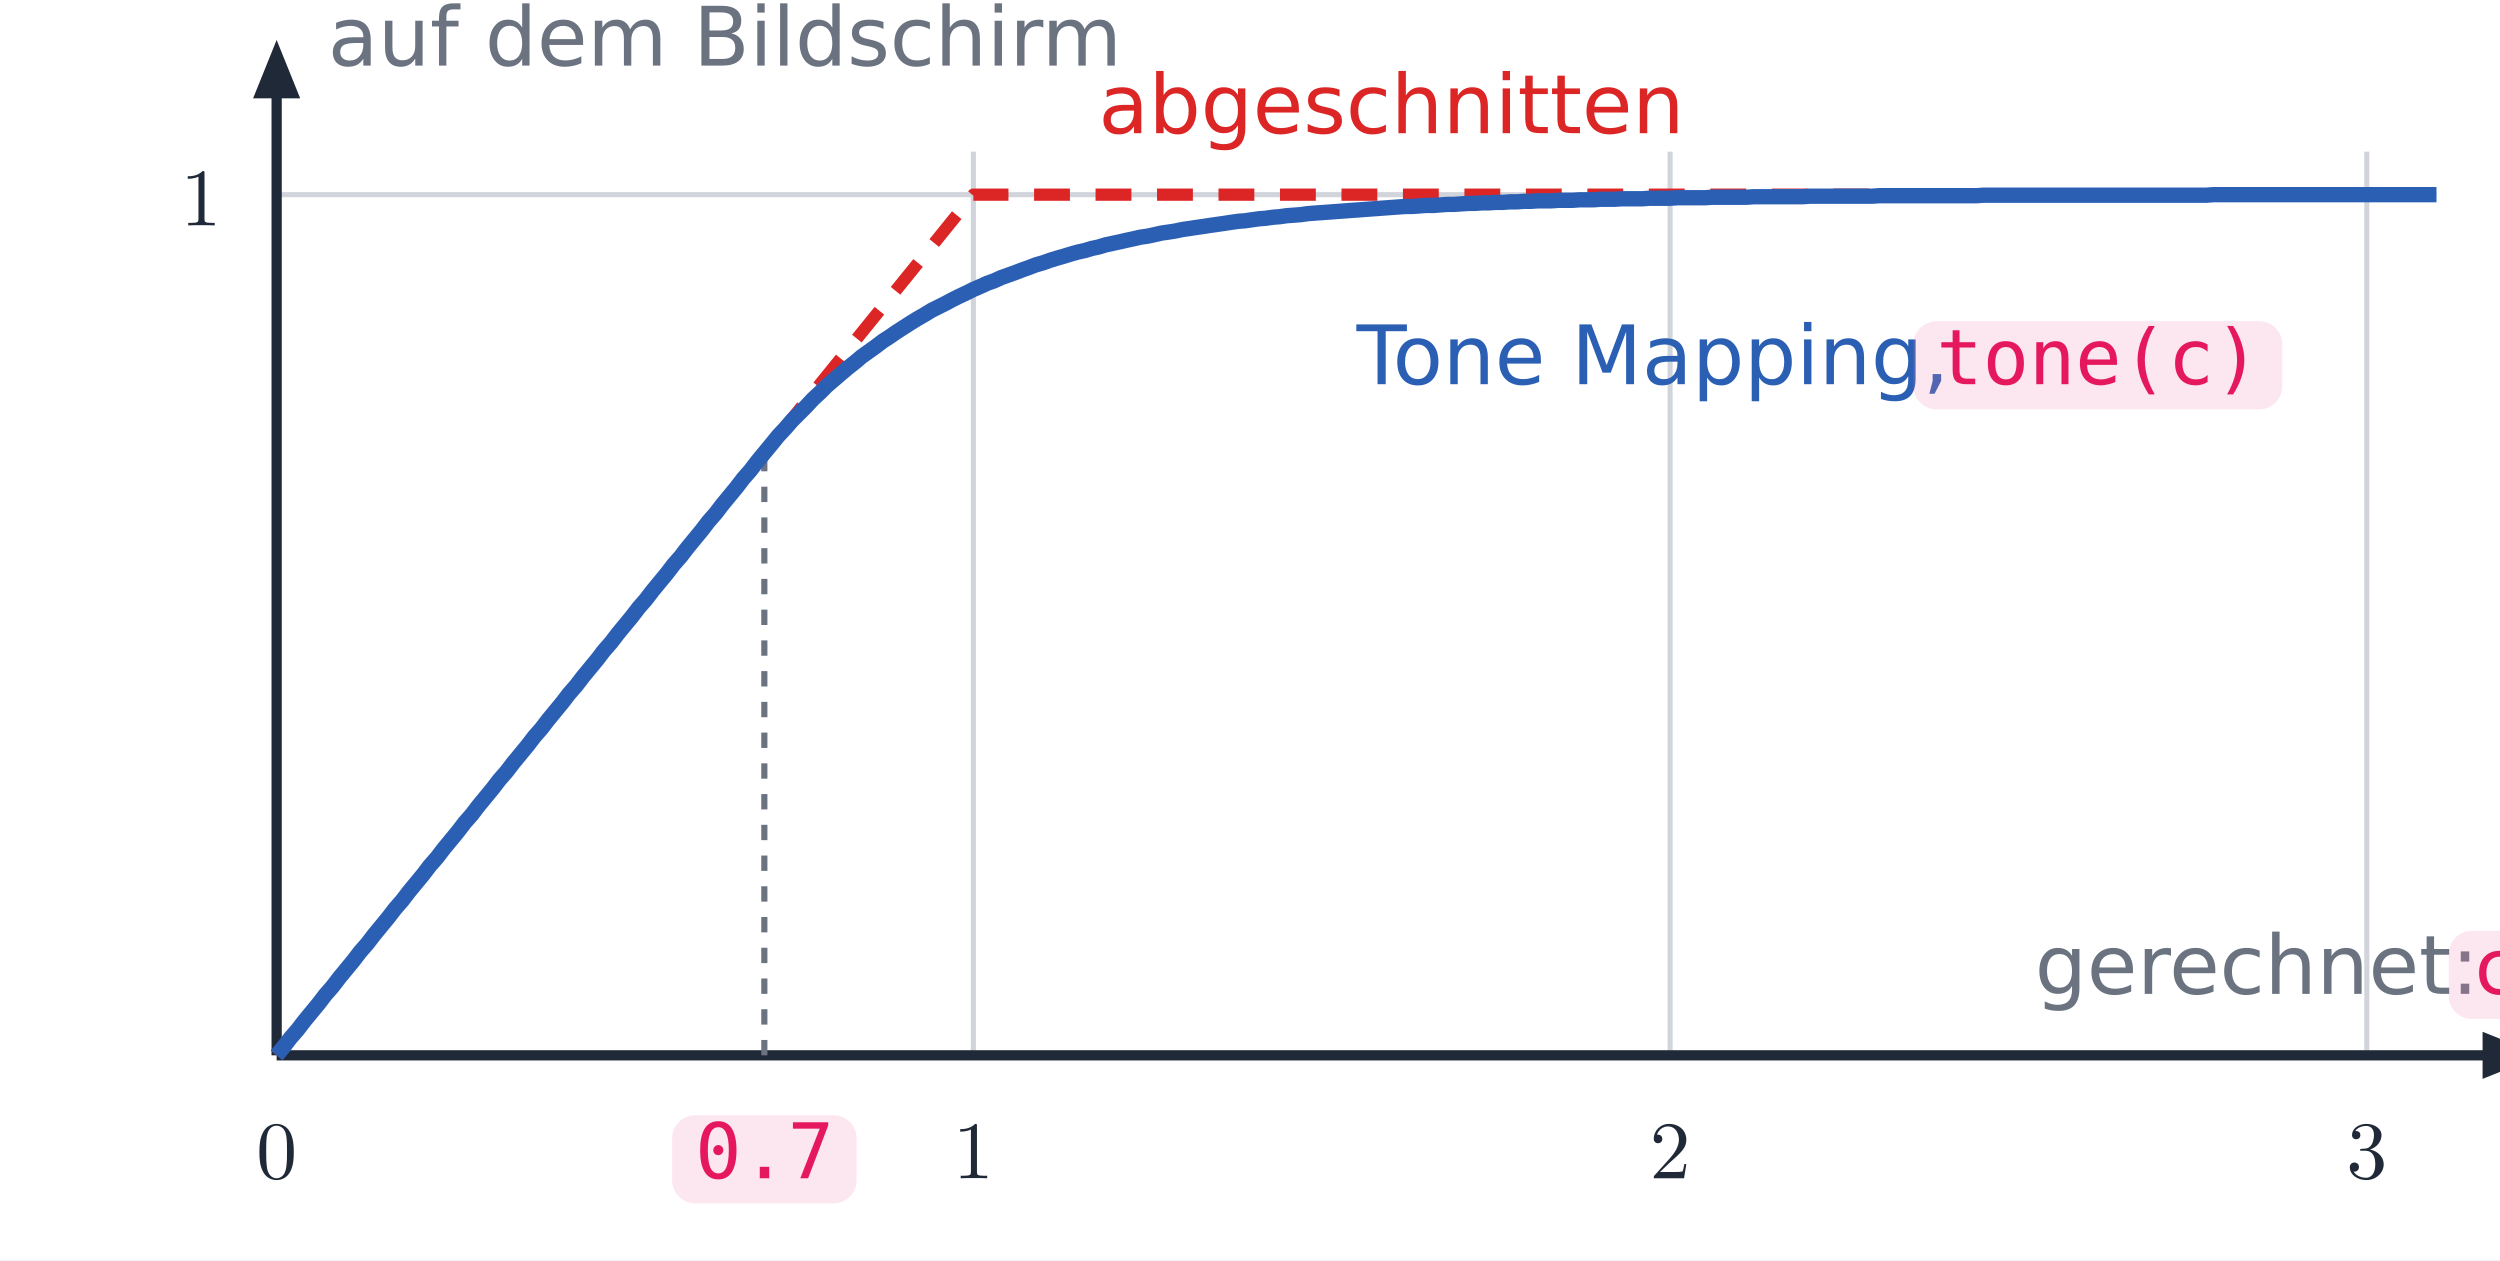
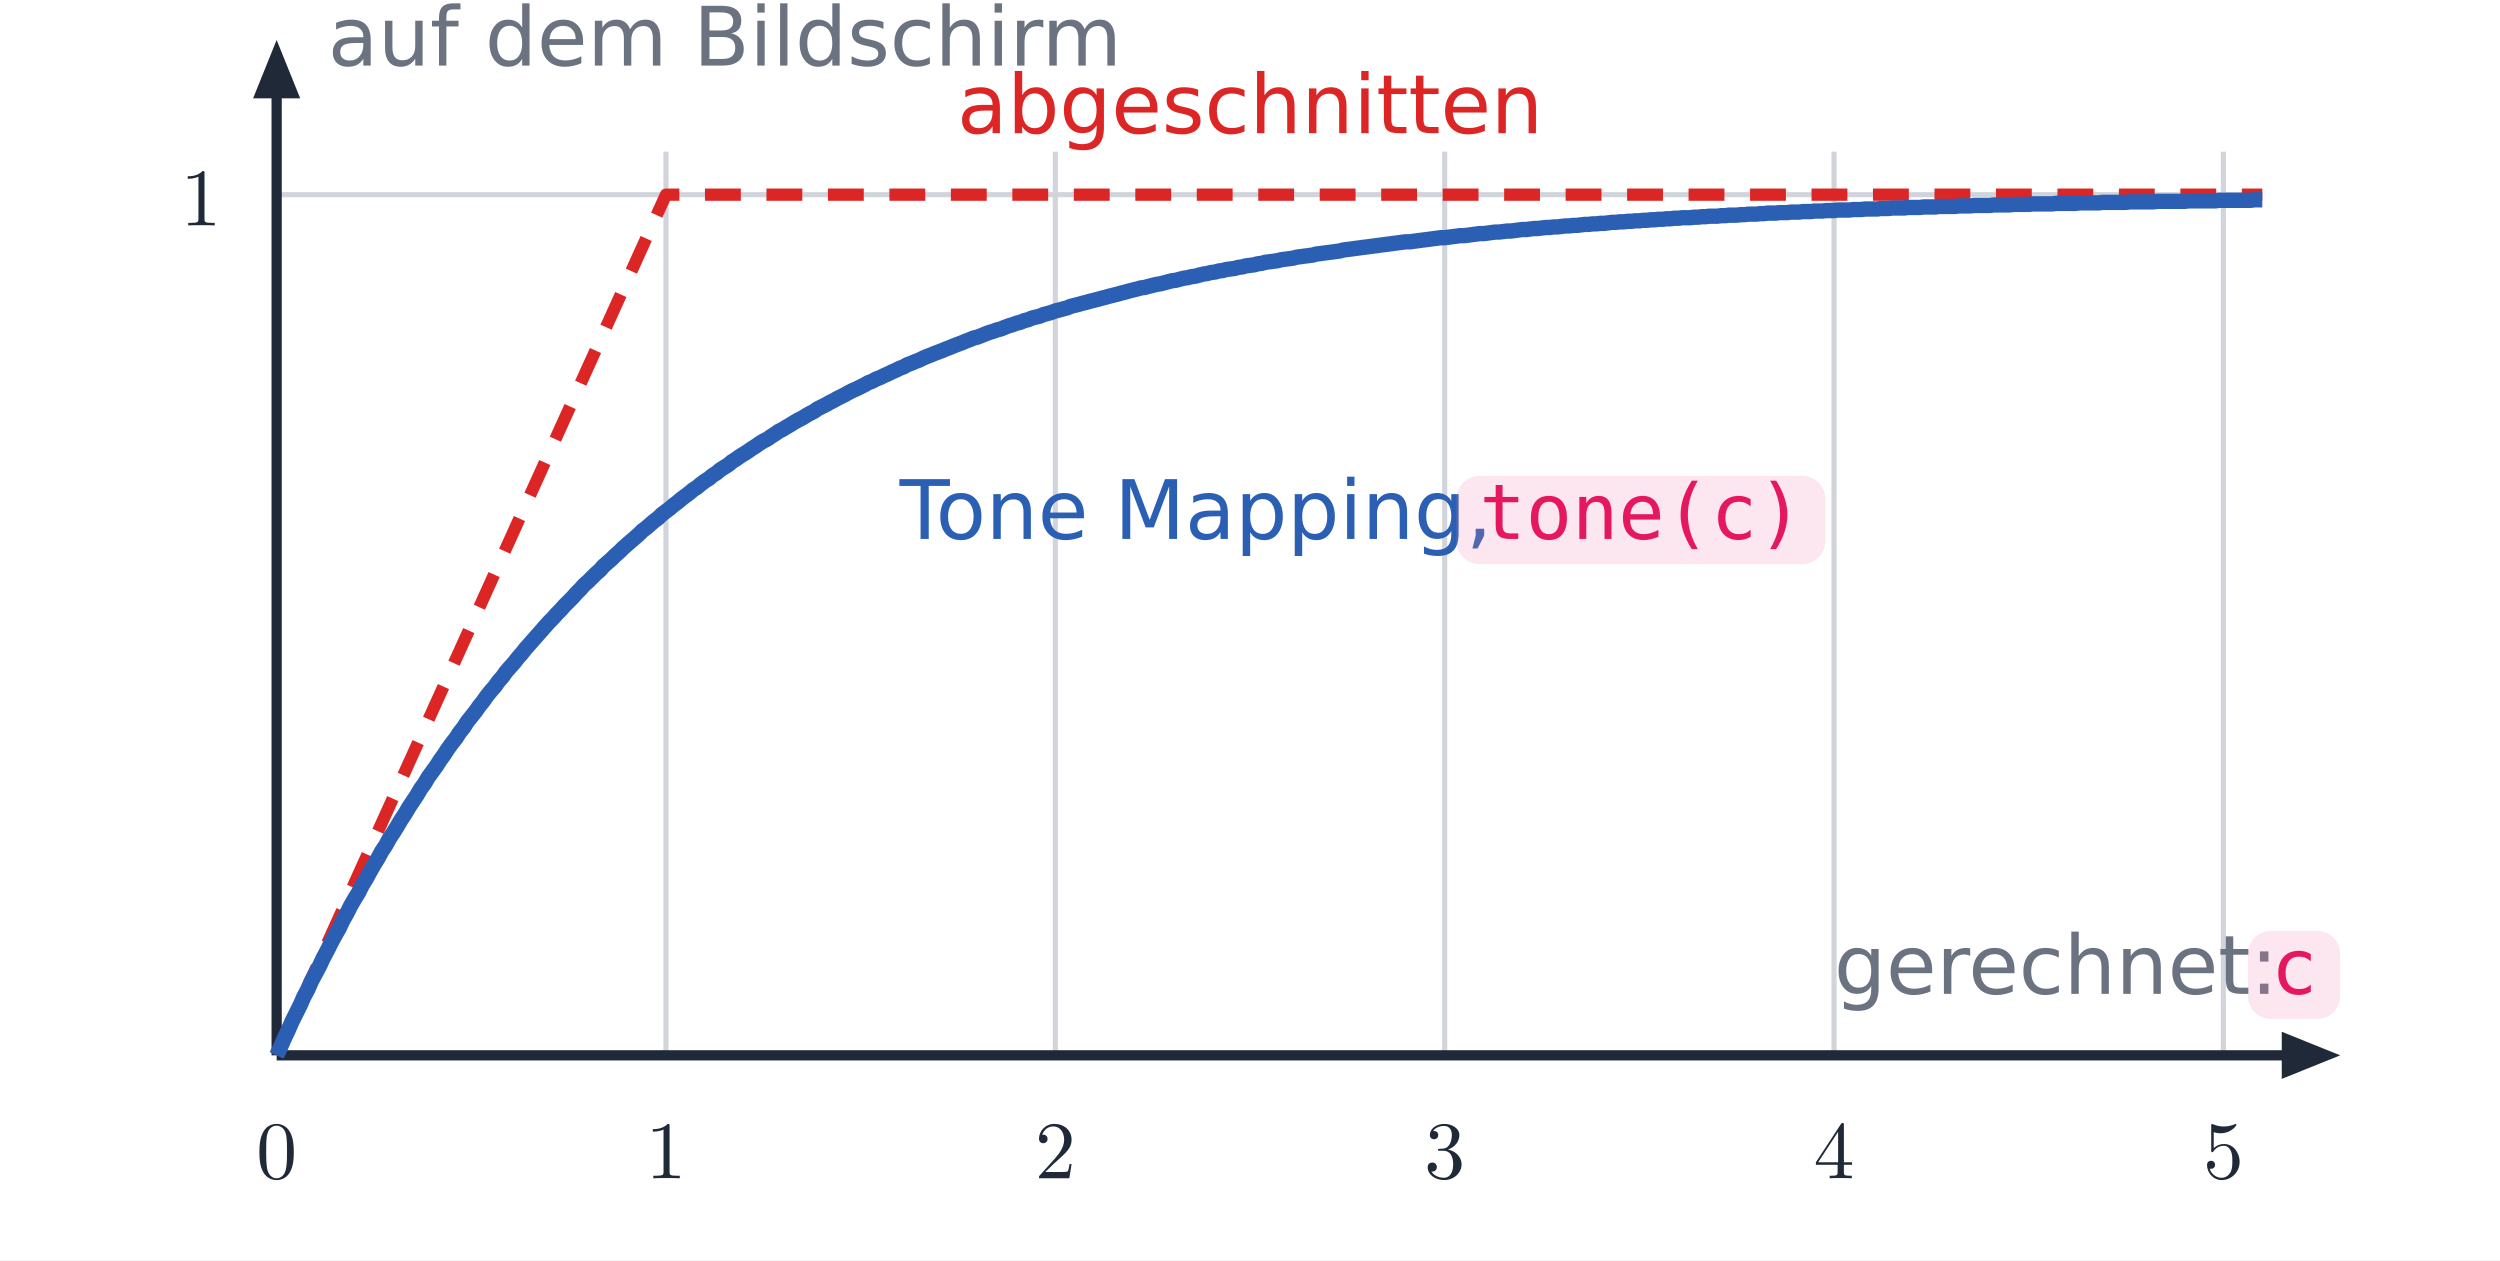
<svg xmlns="http://www.w3.org/2000/svg" xmlns:xlink="http://www.w3.org/1999/xlink" viewBox="0 0 488 246" width="488" height="246" font-family="IBM Plex Sans, DejaVu Sans, sans-serif">
  <rect width="488" height="246" fill="#ffffff" />
-   <line x1="190.0" y1="206.0" x2="190.0" y2="29.6" stroke="#d1d5db" stroke-width="1" />
-   <line x1="326.0" y1="206.0" x2="326.0" y2="29.6" stroke="#d1d5db" stroke-width="1" />
-   <line x1="462.0" y1="206.0" x2="462.0" y2="29.6" stroke="#d1d5db" stroke-width="1" />
-   <line x1="54.0" y1="38.0" x2="475.6" y2="38.0" stroke="#d1d5db" stroke-width="1" />
-   <line x1="54.0" y1="206.0" x2="488.0" y2="206.0" stroke="#1f2937" stroke-width="2" />
-   <polygon points="496.0,206.0 484.6,201.4 484.6,210.6" fill="#1f2937" />
+   <line x1="130.0" y1="206.0" x2="130.0" y2="29.6" stroke="#d1d5db" stroke-width="1" />
+   <line x1="206.0" y1="206.0" x2="206.0" y2="29.6" stroke="#d1d5db" stroke-width="1" />
+   <line x1="282.0" y1="206.0" x2="282.0" y2="29.6" stroke="#d1d5db" stroke-width="1" />
+   <line x1="358.0" y1="206.0" x2="358.0" y2="29.6" stroke="#d1d5db" stroke-width="1" />
+   <line x1="434.0" y1="206.0" x2="434.0" y2="29.6" stroke="#d1d5db" stroke-width="1" />
+   <line x1="54.0" y1="38.0" x2="441.6" y2="38.0" stroke="#d1d5db" stroke-width="1" />
+   <line x1="54.0" y1="206.0" x2="448.8" y2="206.0" stroke="#1f2937" stroke-width="2" />
+   <polygon points="456.8,206.0 445.4,201.4 445.4,210.6" fill="#1f2937" />
  <line x1="54.0" y1="206.0" x2="54.0" y2="15.7" stroke="#1f2937" stroke-width="2" />
  <polygon points="54.0,7.8 49.4,19.2 58.6,19.2" fill="#1f2937" />
  <g transform="translate(54.00 230.00) scale(1.6) translate(-2.4907 0)" fill="#1f2937" stroke="none">
    <defs>
-       <path id="m13-g0-48" d="M4.583-3.188C4.583-3.985 4.533-4.782 4.184-5.519C3.726-6.476 2.909-6.635 2.491-6.635C1.893-6.635 1.166-6.376 .757-5.45C.438-4.762 .389-3.985 .389-3.188C.389-2.441 .428-1.544 .837-.787C1.265 .02 1.993 .219 2.481 .219C3.019 .219 3.776 .01 4.214-.936C4.533-1.624 4.583-2.401 4.583-3.188ZM2.481 0C2.092 0 1.504-.249 1.325-1.205C1.215-1.803 1.215-2.72 1.215-3.308C1.215-3.945 1.215-4.603 1.295-5.141C1.484-6.326 2.232-6.416 2.481-6.416C2.809-6.416 3.467-6.237 3.656-5.25C3.756-4.692 3.756-3.935 3.756-3.308C3.756-2.56 3.756-1.883 3.646-1.245C3.497-.299 2.929 0 2.481 0Z" />
+       <path id="m1-g0-48" d="M4.583-3.188C4.583-3.985 4.533-4.782 4.184-5.519C3.726-6.476 2.909-6.635 2.491-6.635C1.893-6.635 1.166-6.376 .757-5.45C.438-4.762 .389-3.985 .389-3.188C.389-2.441 .428-1.544 .837-.787C1.265 .02 1.993 .219 2.481 .219C3.019 .219 3.776 .01 4.214-.936C4.533-1.624 4.583-2.401 4.583-3.188ZM2.481 0C2.092 0 1.504-.249 1.325-1.205C1.215-1.803 1.215-2.72 1.215-3.308C1.215-3.945 1.215-4.603 1.295-5.141C1.484-6.326 2.232-6.416 2.481-6.416C2.809-6.416 3.467-6.237 3.656-5.25C3.756-4.692 3.756-3.935 3.756-3.308C3.756-2.56 3.756-1.883 3.646-1.245C3.497-.299 2.929 0 2.481 0Z" />
    </defs>
-     <g id="m13-page1">
-       <use x="0" y="0" xlink:href="#m13-g0-48" />
+     <g id="m1-page1">
+       <use x="0" y="0" xlink:href="#m1-g0-48" />
    </g>
  </g>
-   <g transform="translate(190.00 230.00) scale(1.6) translate(-2.4907 0)" fill="#1f2937" stroke="none">
+   <g transform="translate(130.00 230.00) scale(1.6) translate(-2.4907 0)" fill="#1f2937" stroke="none">
    <defs>
-       <path id="m14-g0-49" d="M2.929-6.376C2.929-6.615 2.929-6.635 2.7-6.635C2.082-5.998 1.205-5.998 .887-5.998V-5.689C1.086-5.689 1.674-5.689 2.192-5.948V-.787C2.192-.428 2.162-.309 1.265-.309H.946V0C1.295-.03 2.162-.03 2.56-.03S3.826-.03 4.174 0V-.309H3.856C2.959-.309 2.929-.418 2.929-.787V-6.376Z" />
+       <path id="m2-g0-49" d="M2.929-6.376C2.929-6.615 2.929-6.635 2.7-6.635C2.082-5.998 1.205-5.998 .887-5.998V-5.689C1.086-5.689 1.674-5.689 2.192-5.948V-.787C2.192-.428 2.162-.309 1.265-.309H.946V0C1.295-.03 2.162-.03 2.56-.03S3.826-.03 4.174 0V-.309H3.856C2.959-.309 2.929-.418 2.929-.787V-6.376Z" />
    </defs>
-     <g id="m14-page1">
-       <use x="0" y="0" xlink:href="#m14-g0-49" />
+     <g id="m2-page1">
+       <use x="0" y="0" xlink:href="#m2-g0-49" />
    </g>
  </g>
-   <g transform="translate(326.00 230.00) scale(1.6) translate(-2.4907 0)" fill="#1f2937" stroke="none">
+   <g transform="translate(206.00 230.00) scale(1.6) translate(-2.4907 0)" fill="#1f2937" stroke="none">
    <defs>
-       <path id="m15-g0-50" d="M1.265-.767L2.321-1.793C3.875-3.168 4.473-3.706 4.473-4.702C4.473-5.838 3.577-6.635 2.361-6.635C1.235-6.635 .498-5.719 .498-4.832C.498-4.274 .996-4.274 1.026-4.274C1.196-4.274 1.544-4.394 1.544-4.802C1.544-5.061 1.365-5.32 1.016-5.32C.936-5.32 .917-5.32 .887-5.31C1.116-5.958 1.654-6.326 2.232-6.326C3.138-6.326 3.567-5.519 3.567-4.702C3.567-3.905 3.068-3.118 2.521-2.501L.608-.369C.498-.259 .498-.239 .498 0H4.194L4.473-1.733H4.224C4.174-1.435 4.105-.996 4.005-.847C3.935-.767 3.278-.767 3.059-.767H1.265Z" />
+       <path id="m3-g0-50" d="M1.265-.767L2.321-1.793C3.875-3.168 4.473-3.706 4.473-4.702C4.473-5.838 3.577-6.635 2.361-6.635C1.235-6.635 .498-5.719 .498-4.832C.498-4.274 .996-4.274 1.026-4.274C1.196-4.274 1.544-4.394 1.544-4.802C1.544-5.061 1.365-5.32 1.016-5.32C.936-5.32 .917-5.32 .887-5.31C1.116-5.958 1.654-6.326 2.232-6.326C3.138-6.326 3.567-5.519 3.567-4.702C3.567-3.905 3.068-3.118 2.521-2.501L.608-.369C.498-.259 .498-.239 .498 0H4.194L4.473-1.733H4.224C4.174-1.435 4.105-.996 4.005-.847C3.935-.767 3.278-.767 3.059-.767H1.265Z" />
    </defs>
-     <g id="m15-page1">
-       <use x="0" y="0" xlink:href="#m15-g0-50" />
+     <g id="m3-page1">
+       <use x="0" y="0" xlink:href="#m3-g0-50" />
    </g>
  </g>
-   <g transform="translate(462.00 230.00) scale(1.6) translate(-2.4907 0)" fill="#1f2937" stroke="none">
+   <g transform="translate(282.00 230.00) scale(1.6) translate(-2.4907 0)" fill="#1f2937" stroke="none">
    <defs>
-       <path id="m16-g0-51" d="M2.889-3.507C3.706-3.776 4.284-4.473 4.284-5.26C4.284-6.077 3.407-6.635 2.451-6.635C1.445-6.635 .687-6.037 .687-5.28C.687-4.951 .907-4.762 1.196-4.762C1.504-4.762 1.704-4.981 1.704-5.27C1.704-5.768 1.235-5.768 1.086-5.768C1.395-6.257 2.052-6.386 2.411-6.386C2.819-6.386 3.367-6.167 3.367-5.27C3.367-5.151 3.347-4.573 3.088-4.134C2.79-3.656 2.451-3.626 2.202-3.616C2.122-3.606 1.883-3.587 1.813-3.587C1.733-3.577 1.664-3.567 1.664-3.467C1.664-3.357 1.733-3.357 1.903-3.357H2.341C3.158-3.357 3.527-2.68 3.527-1.704C3.527-.349 2.839-.06 2.401-.06C1.973-.06 1.225-.229 .877-.817C1.225-.767 1.534-.986 1.534-1.365C1.534-1.724 1.265-1.923 .976-1.923C.737-1.923 .418-1.783 .418-1.345C.418-.438 1.345 .219 2.431 .219C3.646 .219 4.553-.687 4.553-1.704C4.553-2.521 3.925-3.298 2.889-3.507Z" />
+       <path id="m4-g0-51" d="M2.889-3.507C3.706-3.776 4.284-4.473 4.284-5.26C4.284-6.077 3.407-6.635 2.451-6.635C1.445-6.635 .687-6.037 .687-5.28C.687-4.951 .907-4.762 1.196-4.762C1.504-4.762 1.704-4.981 1.704-5.27C1.704-5.768 1.235-5.768 1.086-5.768C1.395-6.257 2.052-6.386 2.411-6.386C2.819-6.386 3.367-6.167 3.367-5.27C3.367-5.151 3.347-4.573 3.088-4.134C2.79-3.656 2.451-3.626 2.202-3.616C2.122-3.606 1.883-3.587 1.813-3.587C1.733-3.577 1.664-3.567 1.664-3.467C1.664-3.357 1.733-3.357 1.903-3.357H2.341C3.158-3.357 3.527-2.68 3.527-1.704C3.527-.349 2.839-.06 2.401-.06C1.973-.06 1.225-.229 .877-.817C1.225-.767 1.534-.986 1.534-1.365C1.534-1.724 1.265-1.923 .976-1.923C.737-1.923 .418-1.783 .418-1.345C.418-.438 1.345 .219 2.431 .219C3.646 .219 4.553-.687 4.553-1.704C4.553-2.521 3.925-3.298 2.889-3.507Z" />
    </defs>
-     <g id="m16-page1">
-       <use x="0" y="0" xlink:href="#m16-g0-51" />
+     <g id="m4-page1">
+       <use x="0" y="0" xlink:href="#m4-g0-51" />
+     </g>
+   </g>
+   <g transform="translate(358.00 230.00) scale(1.6) translate(-2.4907 0)" fill="#1f2937" stroke="none">
+     <defs>
+       <path id="m5-g0-52" d="M2.929-1.644V-.777C2.929-.418 2.909-.309 2.172-.309H1.963V0C2.371-.03 2.889-.03 3.308-.03S4.254-.03 4.663 0V-.309H4.453C3.716-.309 3.696-.418 3.696-.777V-1.644H4.692V-1.953H3.696V-6.486C3.696-6.685 3.696-6.745 3.537-6.745C3.447-6.745 3.417-6.745 3.337-6.625L.279-1.953V-1.644H2.929ZM2.989-1.953H.558L2.989-5.669V-1.953Z" />
+     </defs>
+     <g id="m5-page1">
+       <use x="0" y="0" xlink:href="#m5-g0-52" />
+     </g>
+   </g>
+   <g transform="translate(434.00 230.00) scale(1.6) translate(-2.4907 0)" fill="#1f2937" stroke="none">
+     <defs>
+       <path id="m6-g0-53" d="M4.473-2.002C4.473-3.188 3.656-4.184 2.58-4.184C2.102-4.184 1.674-4.025 1.315-3.676V-5.619C1.514-5.559 1.843-5.489 2.162-5.489C3.387-5.489 4.085-6.396 4.085-6.526C4.085-6.585 4.055-6.635 3.985-6.635C3.975-6.635 3.955-6.635 3.905-6.605C3.706-6.516 3.218-6.316 2.55-6.316C2.152-6.316 1.694-6.386 1.225-6.595C1.146-6.625 1.126-6.625 1.106-6.625C1.006-6.625 1.006-6.545 1.006-6.386V-3.437C1.006-3.258 1.006-3.178 1.146-3.178C1.215-3.178 1.235-3.208 1.275-3.268C1.385-3.427 1.753-3.965 2.56-3.965C3.078-3.965 3.328-3.507 3.407-3.328C3.567-2.959 3.587-2.57 3.587-2.072C3.587-1.724 3.587-1.126 3.347-.707C3.108-.319 2.74-.06 2.281-.06C1.554-.06 .986-.588 .817-1.176C.847-1.166 .877-1.156 .986-1.156C1.315-1.156 1.484-1.405 1.484-1.644S1.315-2.132 .986-2.132C.847-2.132 .498-2.062 .498-1.604C.498-.747 1.186 .219 2.301 .219C3.457 .219 4.473-.737 4.473-2.002Z" />
+     </defs>
+     <g id="m6-page1">
+       <use x="0" y="0" xlink:href="#m6-g0-53" />
    </g>
  </g>
  <g transform="translate(44.00 44.00) scale(1.6) translate(-5.4813 0)" fill="#1f2937" stroke="none">
    <defs>
-       <path id="m17-g0-49" d="M2.929-6.376C2.929-6.615 2.929-6.635 2.7-6.635C2.082-5.998 1.205-5.998 .887-5.998V-5.689C1.086-5.689 1.674-5.689 2.192-5.948V-.787C2.192-.428 2.162-.309 1.265-.309H.946V0C1.295-.03 2.162-.03 2.56-.03S3.826-.03 4.174 0V-.309H3.856C2.959-.309 2.929-.418 2.929-.787V-6.376Z" />
+       <path id="m7-g0-49" d="M2.929-6.376C2.929-6.615 2.929-6.635 2.7-6.635C2.082-5.998 1.205-5.998 .887-5.998V-5.689C1.086-5.689 1.674-5.689 2.192-5.948V-.787C2.192-.428 2.162-.309 1.265-.309H.946V0C1.295-.03 2.162-.03 2.56-.03S3.826-.03 4.174 0V-.309H3.856C2.959-.309 2.929-.418 2.929-.787V-6.376Z" />
    </defs>
-     <g id="m17-page1">
-       <use x="0" y="0" xlink:href="#m17-g0-49" />
+     <g id="m7-page1">
+       <use x="0" y="0" xlink:href="#m7-g0-49" />
    </g>
  </g>
-   <text x="397.2" y="194.0" font-size="16" fill="#6b7280" text-anchor="start" xml:space="preserve">gerechnet: </text>
-   <rect x="478.0" y="181.7" width="18.0" height="17.2" rx="4.5" fill="#f384af" fill-opacity="0.2" />
-   <text x="482.5" y="194.0" font-size="15" fill="#e5185d" font-family="'0xProto Nerd Font Mono', 'DejaVu Sans Mono', monospace">c</text>
+   <text x="358.0" y="194.0" font-size="16" fill="#6b7280" text-anchor="start" xml:space="preserve">gerechnet: </text>
+   <rect x="438.8" y="181.7" width="18.0" height="17.2" rx="4.5" fill="#f384af" fill-opacity="0.2" />
+   <text x="443.3" y="194.0" font-size="15" fill="#e5185d" font-family="'0xProto Nerd Font Mono', 'DejaVu Sans Mono', monospace">c</text>
  <text x="64.0" y="12.8" font-size="16" fill="#6b7280" text-anchor="start" xml:space="preserve">auf dem Bildschirm</text>
-   <line x1="149.2" y1="206.0" x2="149.2" y2="88.4" stroke="#6b7280" stroke-width="1.2" stroke-dasharray="3 3" />
-   <rect x="131.2" y="217.7" width="36.0" height="17.2" rx="4.5" fill="#f384af" fill-opacity="0.2" />
-   <text x="135.7" y="230.0" font-size="15" fill="#e5185d" font-family="'0xProto Nerd Font Mono', 'DejaVu Sans Mono', monospace">0.7</text>
-   <polyline points="54.0,206.0 190.0,38.0 475.6,38.0" fill="none" stroke="#dc2626" stroke-width="2.4" stroke-linejoin="round" stroke-dasharray="7 5" />
-   <text x="271.6" y="26.0" font-size="16" fill="#dc2626" text-anchor="middle" xml:space="preserve">abgeschnitten</text>
-   <polyline points="54.0,206.0 55.4,204.3 56.7,202.6 58.1,201.0 59.4,199.3 60.8,197.6 62.2,195.9 63.5,194.2 64.9,192.6 66.2,190.9 67.6,189.2 69.0,187.5 70.3,185.8 71.7,184.2 73.0,182.5 74.4,180.8 75.8,179.1 77.1,177.4 78.5,175.8 79.8,174.1 81.2,172.4 82.6,170.7 83.9,169.0 85.3,167.4 86.6,165.7 88.0,164.0 89.4,162.3 90.7,160.6 92.1,159.0 93.4,157.3 94.8,155.6 96.2,153.9 97.5,152.2 98.9,150.6 100.2,148.9 101.6,147.2 103.0,145.5 104.3,143.8 105.7,142.2 107.0,140.5 108.4,138.8 109.8,137.1 111.1,135.4 112.5,133.8 113.8,132.1 115.2,130.4 116.6,128.7 117.9,127.0 119.3,125.4 120.6,123.7 122.0,122.0 123.4,120.3 124.7,118.6 126.1,117.0 127.4,115.3 128.8,113.6 130.2,111.9 131.5,110.2 132.9,108.6 134.2,106.9 135.6,105.2 137.0,103.5 138.3,101.8 139.7,100.2 141.0,98.5 142.4,96.8 143.8,95.1 145.1,93.4 146.5,91.8 147.8,90.1 149.2,88.4 150.6,86.7 151.9,85.1 153.3,83.6 154.6,82.1 156.0,80.7 157.4,79.3 158.7,77.9 160.1,76.6 161.4,75.3 162.8,74.1 164.2,72.9 165.5,71.8 166.9,70.7 168.2,69.6 169.6,68.6 171.0,67.6 172.3,66.6 173.7,65.7 175.0,64.8 176.4,63.9 177.8,63.0 179.1,62.2 180.5,61.4 181.8,60.6 183.2,59.9 184.6,59.2 185.9,58.5 187.3,57.8 188.6,57.2 190.0,56.5 191.4,55.9 192.7,55.3 194.1,54.8 195.4,54.2 196.8,53.7 198.2,53.2 199.5,52.7 200.9,52.2 202.2,51.7 203.6,51.3 205.0,50.8 206.3,50.4 207.7,50.0 209.0,49.6 210.4,49.2 211.8,48.9 213.1,48.5 214.5,48.2 215.8,47.8 217.2,47.5 218.6,47.2 219.9,46.9 221.3,46.6 222.6,46.3 224.0,46.1 225.4,45.8 226.7,45.5 228.1,45.3 229.4,45.1 230.8,44.8 232.2,44.6 233.5,44.4 234.9,44.2 236.2,44.0 237.6,43.8 239.0,43.6 240.3,43.4 241.7,43.2 243.0,43.1 244.4,42.9 245.8,42.7 247.1,42.6 248.5,42.4 249.8,42.3 251.2,42.1 252.6,42.0 253.9,41.9 255.3,41.7 256.6,41.6 258.0,41.5 259.4,41.4 260.7,41.3 262.1,41.2 263.4,41.1 264.8,41.0 266.2,40.9 267.5,40.8 268.9,40.7 270.2,40.6 271.6,40.5 273.0,40.4 274.3,40.3 275.7,40.3 277.0,40.2 278.4,40.1 279.8,40.1 281.1,40.0 282.5,39.9 283.8,39.9 285.2,39.8 286.6,39.7 287.9,39.7 289.3,39.6 290.6,39.6 292.0,39.5 293.4,39.5 294.7,39.4 296.1,39.4 297.4,39.3 298.8,39.3 300.2,39.2 301.5,39.2 302.9,39.2 304.2,39.1 305.6,39.1 307.0,39.1 308.3,39.0 309.7,39.0 311.0,39.0 312.4,38.9 313.8,38.9 315.1,38.9 316.5,38.8 317.8,38.8 319.2,38.8 320.6,38.8 321.9,38.7 323.3,38.7 324.6,38.7 326.0,38.7 327.4,38.6 328.7,38.6 330.1,38.6 331.4,38.6 332.8,38.6 334.2,38.5 335.5,38.5 336.9,38.5 338.2,38.5 339.6,38.5 341.0,38.5 342.3,38.4 343.7,38.4 345.0,38.4 346.4,38.4 347.8,38.4 349.1,38.4 350.5,38.4 351.8,38.4 353.2,38.3 354.6,38.3 355.9,38.3 357.3,38.3 358.6,38.3 360.0,38.3 361.4,38.3 362.7,38.3 364.1,38.3 365.4,38.3 366.8,38.2 368.2,38.2 369.5,38.2 370.9,38.2 372.2,38.2 373.6,38.2 375.0,38.2 376.3,38.2 377.7,38.2 379.0,38.2 380.4,38.2 381.8,38.2 383.1,38.2 384.5,38.2 385.8,38.2 387.2,38.1 388.6,38.1 389.9,38.1 391.3,38.1 392.6,38.1 394.0,38.1 395.4,38.1 396.7,38.1 398.1,38.1 399.4,38.1 400.8,38.1 402.2,38.1 403.5,38.1 404.9,38.1 406.2,38.1 407.6,38.1 409.0,38.1 410.3,38.1 411.7,38.1 413.0,38.1 414.4,38.1 415.8,38.1 417.1,38.1 418.5,38.1 419.8,38.1 421.2,38.1 422.6,38.1 423.9,38.1 425.3,38.1 426.6,38.1 428.0,38.1 429.4,38.1 430.7,38.1 432.1,38.0 433.4,38.0 434.8,38.0 436.2,38.0 437.5,38.0 438.9,38.0 440.2,38.0 441.6,38.0 443.0,38.0 444.3,38.0 445.7,38.0 447.0,38.0 448.4,38.0 449.8,38.0 451.1,38.0 452.5,38.0 453.8,38.0 455.2,38.0 456.6,38.0 457.9,38.0 459.3,38.0 460.6,38.0 462.0,38.0 463.4,38.0 464.7,38.0 466.1,38.0 467.4,38.0 468.8,38.0 470.2,38.0 471.5,38.0 472.9,38.0 474.2,38.0 475.6,38.0" fill="none" stroke="#2b5fb4" stroke-width="3" stroke-linejoin="round" />
-   <text x="264.8" y="75.0" font-size="16" fill="#2b5fb4" text-anchor="start" xml:space="preserve">Tone Mapping, </text>
-   <rect x="373.5" y="62.7" width="72.0" height="17.2" rx="4.5" fill="#f384af" fill-opacity="0.2" />
-   <text x="378.0" y="75.0" font-size="15" fill="#e5185d" font-family="'0xProto Nerd Font Mono', 'DejaVu Sans Mono', monospace">tone(c)</text>
+   <polyline points="54.0,206.0 130.0,38.0 441.6,38.0" fill="none" stroke="#dc2626" stroke-width="2.4" stroke-linejoin="round" stroke-dasharray="7 5" />
+   <text x="244.0" y="26.0" font-size="16" fill="#dc2626" text-anchor="middle" xml:space="preserve">abgeschnitten</text>
+   <polyline points="54.0,206.0 54.8,204.3 55.5,202.7 56.3,201.0 57.0,199.4 57.8,197.8 58.6,196.2 59.3,194.6 60.1,193.1 60.8,191.5 61.6,190.0 62.4,188.5 63.1,187.0 63.9,185.5 64.6,184.1 65.4,182.6 66.2,181.2 66.9,179.7 67.7,178.3 68.4,176.9 69.2,175.5 70.0,174.2 70.7,172.8 71.5,171.5 72.2,170.2 73.0,168.8 73.8,167.5 74.5,166.2 75.3,165.0 76.0,163.7 76.8,162.5 77.6,161.2 78.3,160.0 79.1,158.8 79.8,157.6 80.6,156.4 81.4,155.2 82.1,154.0 82.9,152.9 83.6,151.7 84.4,150.6 85.2,149.5 85.9,148.4 86.7,147.3 87.4,146.2 88.2,145.1 89.0,144.1 89.7,143.0 90.5,142.0 91.2,140.9 92.0,139.9 92.8,138.9 93.5,137.9 94.3,136.9 95.0,135.9 95.8,134.9 96.6,134.0 97.3,133.0 98.1,132.1 98.8,131.1 99.6,130.2 100.4,129.3 101.1,128.4 101.9,127.5 102.6,126.6 103.4,125.7 104.2,124.8 104.9,124.0 105.7,123.1 106.4,122.3 107.2,121.4 108.0,120.6 108.7,119.8 109.5,119.0 110.2,118.2 111.0,117.4 111.8,116.6 112.5,115.8 113.3,115.0 114.0,114.2 114.8,113.5 115.6,112.7 116.3,112.0 117.1,111.3 117.8,110.5 118.6,109.8 119.4,109.1 120.1,108.4 120.9,107.7 121.6,107.0 122.4,106.3 123.2,105.6 123.9,105.0 124.7,104.3 125.4,103.6 126.2,103.0 127.0,102.3 127.7,101.7 128.5,101.1 129.2,100.4 130.0,99.8 130.8,99.2 131.5,98.6 132.3,98.0 133.0,97.4 133.8,96.8 134.6,96.2 135.3,95.6 136.1,95.1 136.8,94.5 137.6,93.9 138.4,93.4 139.1,92.8 139.9,92.3 140.6,91.7 141.4,91.2 142.2,90.7 142.9,90.1 143.7,89.6 144.4,89.1 145.2,88.6 146.0,88.1 146.7,87.6 147.5,87.1 148.2,86.6 149.0,86.1 149.8,85.7 150.5,85.2 151.3,84.7 152.0,84.2 152.8,83.8 153.6,83.3 154.3,82.9 155.1,82.4 155.8,82.0 156.6,81.6 157.4,81.1 158.1,80.7 158.9,80.3 159.6,79.8 160.4,79.4 161.2,79.0 161.9,78.6 162.7,78.2 163.4,77.8 164.2,77.4 165.0,77.0 165.7,76.6 166.5,76.2 167.2,75.9 168.0,75.5 168.8,75.1 169.5,74.7 170.3,74.4 171.0,74.0 171.8,73.7 172.6,73.3 173.3,73.0 174.1,72.6 174.8,72.3 175.6,71.9 176.4,71.6 177.1,71.2 177.9,70.9 178.6,70.6 179.4,70.3 180.2,69.9 180.9,69.6 181.7,69.3 182.4,69.0 183.2,68.7 184.0,68.4 184.7,68.1 185.5,67.8 186.2,67.5 187.0,67.2 187.8,66.9 188.5,66.6 189.3,66.3 190.0,66.0 190.8,65.8 191.6,65.5 192.3,65.2 193.1,64.9 193.8,64.7 194.6,64.4 195.4,64.2 196.1,63.9 196.9,63.6 197.6,63.4 198.4,63.1 199.2,62.9 199.9,62.6 200.7,62.4 201.4,62.1 202.2,61.9 203.0,61.7 203.7,61.4 204.5,61.2 205.2,61.0 206.0,60.7 206.8,60.5 207.5,60.3 208.3,60.1 209.0,59.8 209.8,59.6 210.6,59.4 211.3,59.2 212.1,59.0 212.8,58.8 213.6,58.6 214.4,58.4 215.1,58.2 215.9,58.0 216.6,57.8 217.4,57.6 218.2,57.4 218.9,57.2 219.7,57.0 220.4,56.8 221.2,56.6 222.0,56.4 222.7,56.2 223.5,56.1 224.2,55.9 225.0,55.7 225.8,55.5 226.5,55.4 227.3,55.2 228.0,55.0 228.8,54.8 229.6,54.7 230.3,54.5 231.1,54.3 231.8,54.2 232.6,54.0 233.4,53.9 234.1,53.7 234.9,53.5 235.6,53.4 236.4,53.2 237.2,53.1 237.9,52.9 238.7,52.8 239.4,52.6 240.2,52.5 241.0,52.4 241.7,52.2 242.5,52.1 243.2,51.9 244.0,51.8 244.8,51.7 245.5,51.5 246.3,51.4 247.0,51.2 247.8,51.1 248.6,51.0 249.3,50.9 250.1,50.7 250.8,50.6 251.6,50.5 252.4,50.4 253.1,50.2 253.9,50.1 254.6,50.0 255.4,49.9 256.2,49.8 256.9,49.6 257.7,49.5 258.4,49.4 259.2,49.3 260.0,49.2 260.7,49.1 261.5,49.0 262.2,48.8 263.0,48.7 263.8,48.6 264.5,48.5 265.3,48.4 266.0,48.3 266.8,48.2 267.6,48.1 268.3,48.0 269.1,47.9 269.8,47.8 270.6,47.7 271.4,47.6 272.1,47.5 272.9,47.4 273.6,47.3 274.4,47.2 275.2,47.2 275.9,47.1 276.7,47.0 277.4,46.9 278.2,46.8 279.0,46.7 279.7,46.6 280.5,46.5 281.2,46.4 282.0,46.4 282.8,46.3 283.5,46.2 284.3,46.1 285.0,46.0 285.8,46.0 286.6,45.9 287.3,45.8 288.1,45.7 288.8,45.6 289.6,45.6 290.4,45.5 291.1,45.4 291.9,45.3 292.6,45.3 293.4,45.2 294.2,45.1 294.9,45.1 295.7,45.0 296.4,44.9 297.2,44.8 298.0,44.8 298.7,44.7 299.5,44.6 300.2,44.6 301.0,44.5 301.8,44.4 302.5,44.4 303.3,44.3 304.0,44.3 304.8,44.2 305.6,44.1 306.3,44.1 307.1,44.0 307.8,44.0 308.6,43.9 309.4,43.8 310.1,43.8 310.9,43.7 311.6,43.7 312.4,43.6 313.2,43.6 313.9,43.5 314.7,43.4 315.4,43.4 316.2,43.3 317.0,43.3 317.7,43.2 318.5,43.2 319.2,43.1 320.0,43.1 320.8,43.0 321.5,43.0 322.3,42.9 323.0,42.9 323.8,42.8 324.6,42.8 325.3,42.7 326.1,42.7 326.8,42.6 327.6,42.6 328.4,42.5 329.1,42.5 329.9,42.5 330.6,42.4 331.4,42.4 332.2,42.3 332.9,42.3 333.7,42.2 334.4,42.2 335.2,42.2 336.0,42.1 336.7,42.1 337.5,42.0 338.2,42.0 339.0,42.0 339.8,41.9 340.5,41.9 341.3,41.8 342.0,41.8 342.8,41.8 343.6,41.7 344.3,41.7 345.1,41.6 345.8,41.6 346.6,41.6 347.4,41.5 348.1,41.5 348.9,41.5 349.6,41.4 350.4,41.4 351.2,41.4 351.9,41.3 352.7,41.3 353.4,41.3 354.2,41.2 355.0,41.2 355.7,41.2 356.5,41.1 357.2,41.1 358.0,41.1 358.8,41.0 359.5,41.0 360.3,41.0 361.0,41.0 361.8,40.9 362.6,40.9 363.3,40.9 364.1,40.8 364.8,40.8 365.6,40.8 366.4,40.8 367.1,40.7 367.9,40.7 368.6,40.7 369.4,40.6 370.2,40.6 370.9,40.6 371.7,40.6 372.4,40.5 373.2,40.5 374.0,40.5 374.7,40.5 375.5,40.4 376.2,40.4 377.0,40.4 377.8,40.4 378.5,40.3 379.3,40.3 380.0,40.3 380.8,40.3 381.6,40.3 382.3,40.2 383.1,40.2 383.8,40.2 384.6,40.2 385.4,40.1 386.1,40.1 386.9,40.1 387.6,40.1 388.4,40.1 389.2,40.0 389.9,40.0 390.7,40.0 391.4,40.0 392.2,40.0 393.0,39.9 393.7,39.9 394.5,39.9 395.2,39.9 396.0,39.9 396.8,39.8 397.5,39.8 398.3,39.8 399.0,39.8 399.8,39.8 400.6,39.8 401.3,39.7 402.1,39.7 402.8,39.7 403.6,39.7 404.4,39.7 405.1,39.7 405.9,39.6 406.6,39.6 407.4,39.6 408.2,39.6 408.9,39.6 409.7,39.6 410.4,39.5 411.2,39.5 412.0,39.5 412.7,39.5 413.5,39.5 414.2,39.5 415.0,39.5 415.8,39.4 416.5,39.4 417.3,39.4 418.0,39.4 418.8,39.4 419.6,39.4 420.3,39.4 421.1,39.3 421.8,39.3 422.6,39.3 423.4,39.3 424.1,39.3 424.9,39.3 425.6,39.3 426.4,39.3 427.2,39.2 427.9,39.2 428.7,39.2 429.4,39.2 430.2,39.2 431.0,39.2 431.7,39.2 432.5,39.2 433.2,39.1 434.0,39.1 434.8,39.1 435.5,39.1 436.3,39.1 437.0,39.1 437.8,39.1 438.6,39.1 439.3,39.1 440.1,39.0 440.8,39.0 441.6,39.0" fill="none" stroke="#2b5fb4" stroke-width="3" stroke-linejoin="round" />
+   <text x="175.6" y="105.2" font-size="16" fill="#2b5fb4" text-anchor="start" xml:space="preserve">Tone Mapping, </text>
+   <rect x="284.3" y="92.9" width="72.0" height="17.2" rx="4.5" fill="#f384af" fill-opacity="0.2" />
+   <text x="288.8" y="105.2" font-size="15" fill="#e5185d" font-family="'0xProto Nerd Font Mono', 'DejaVu Sans Mono', monospace">tone(c)</text>
</svg>
